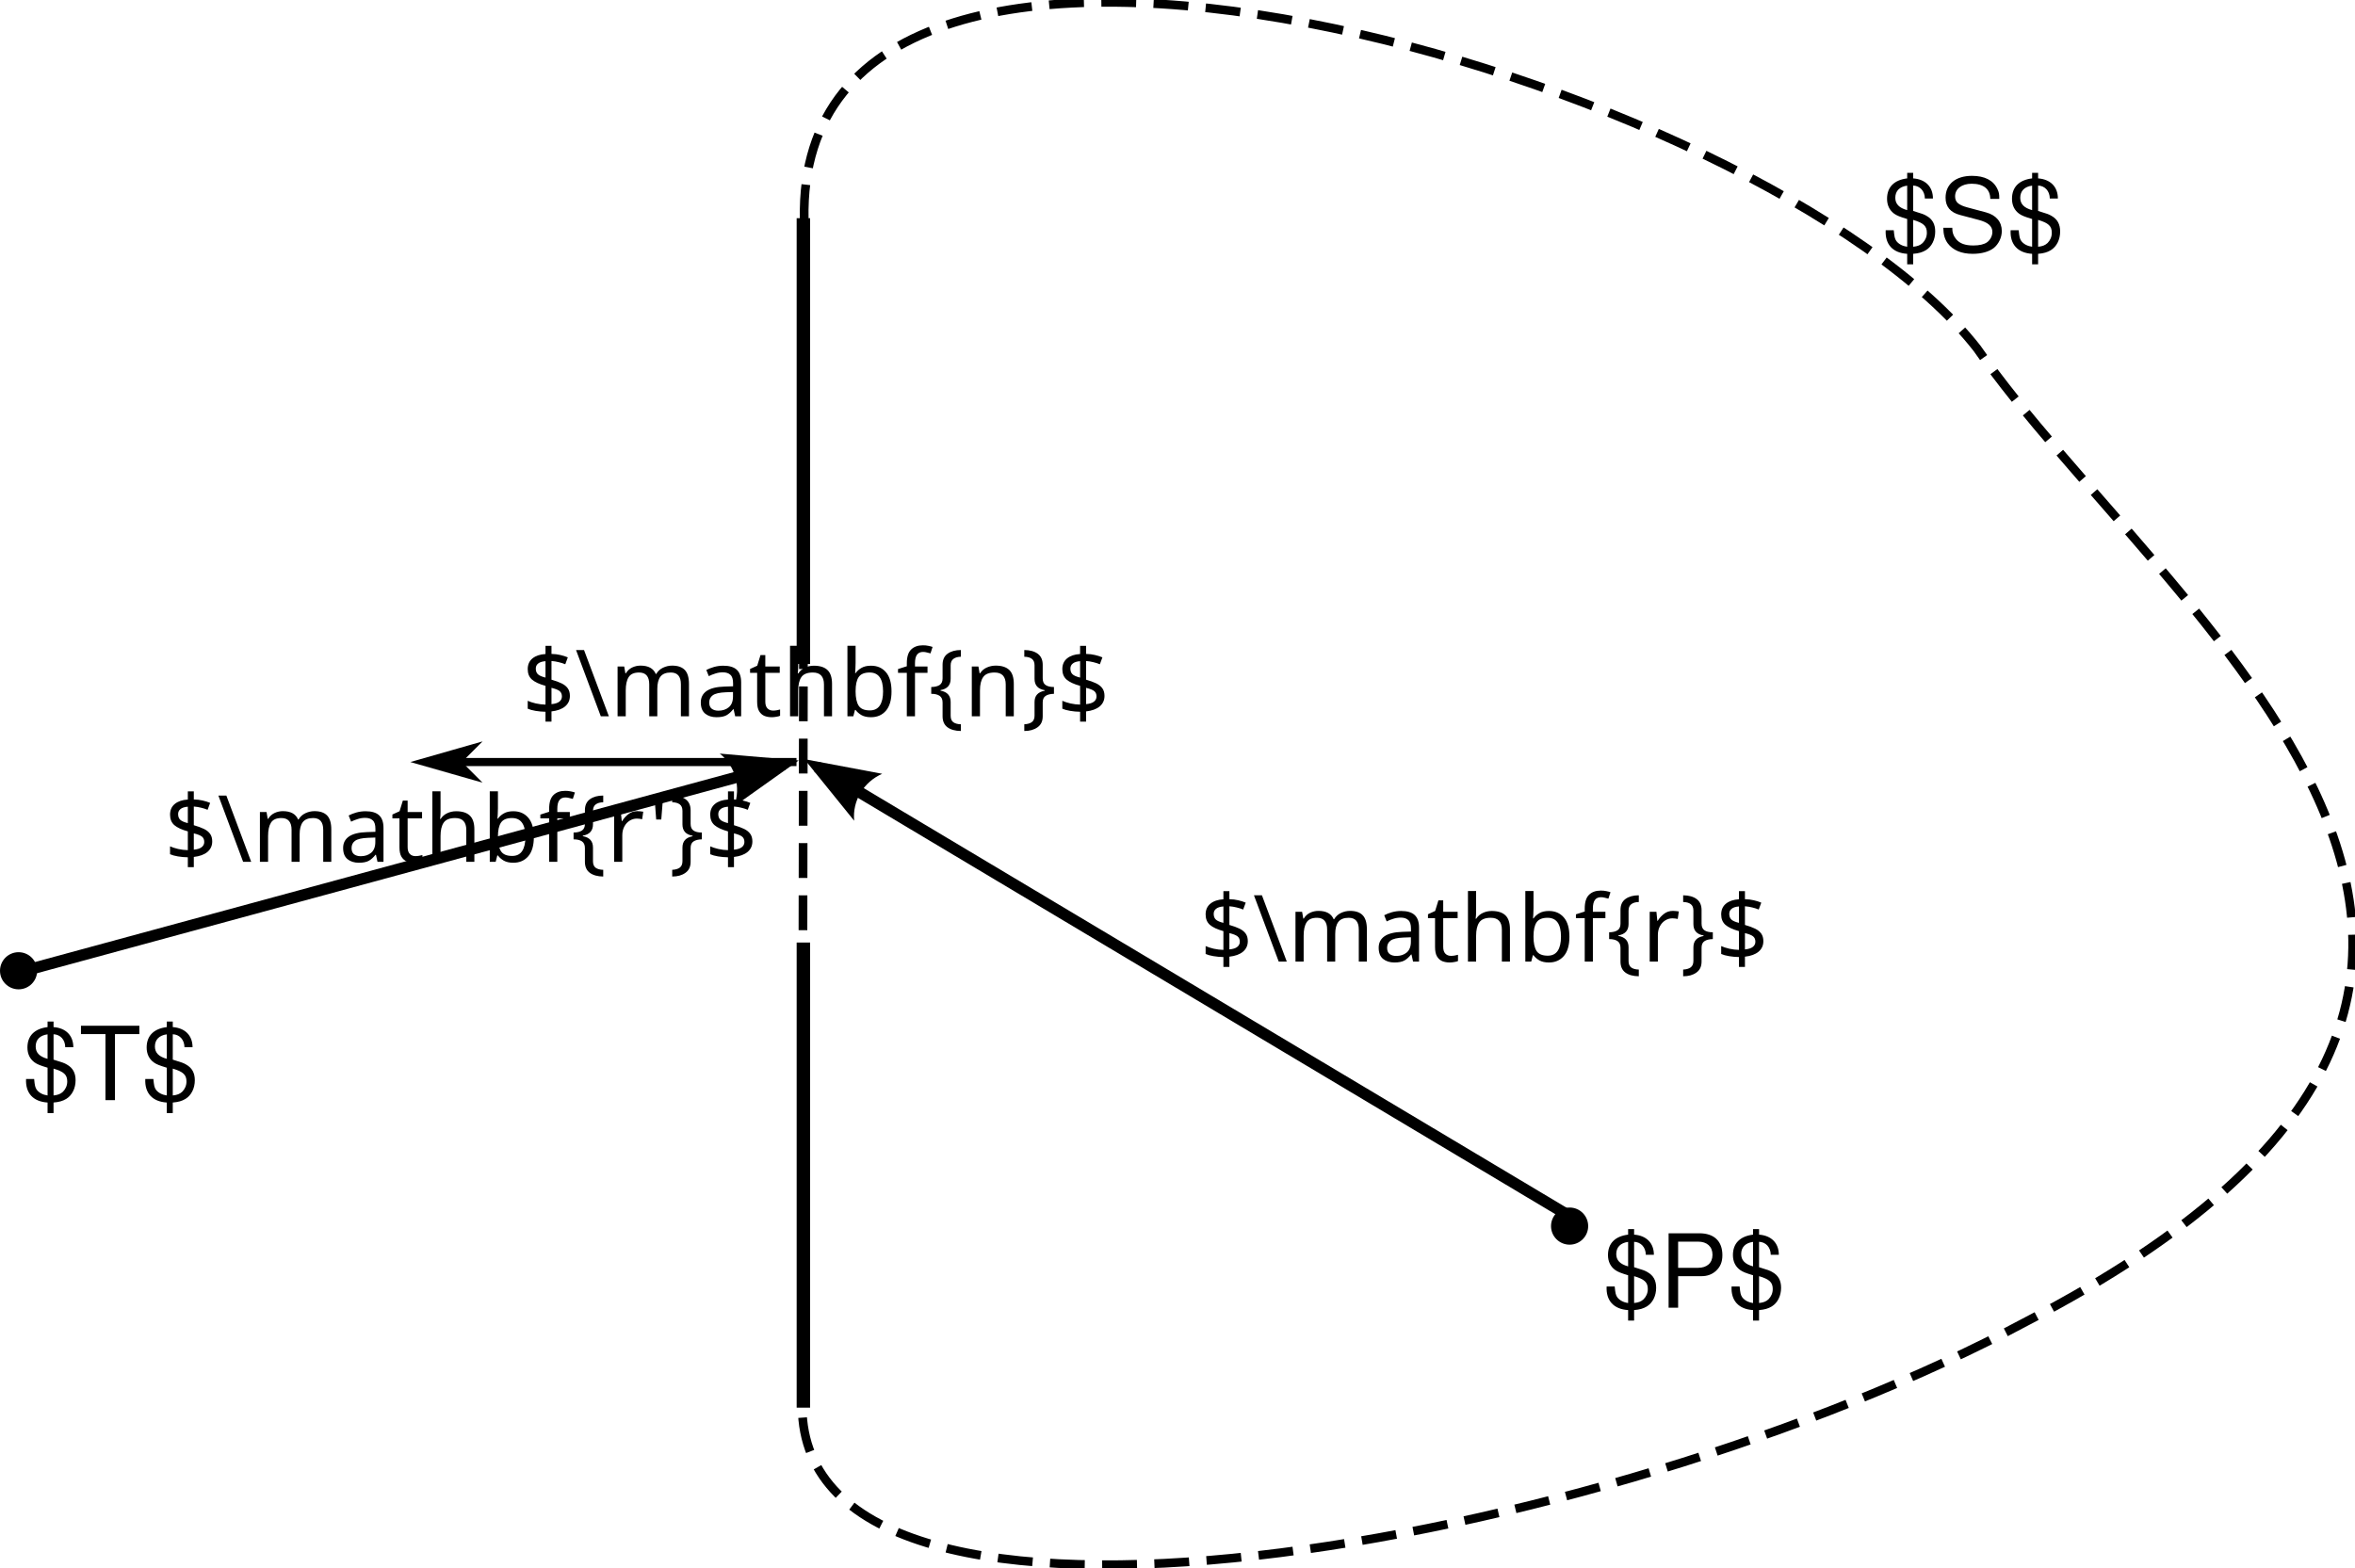
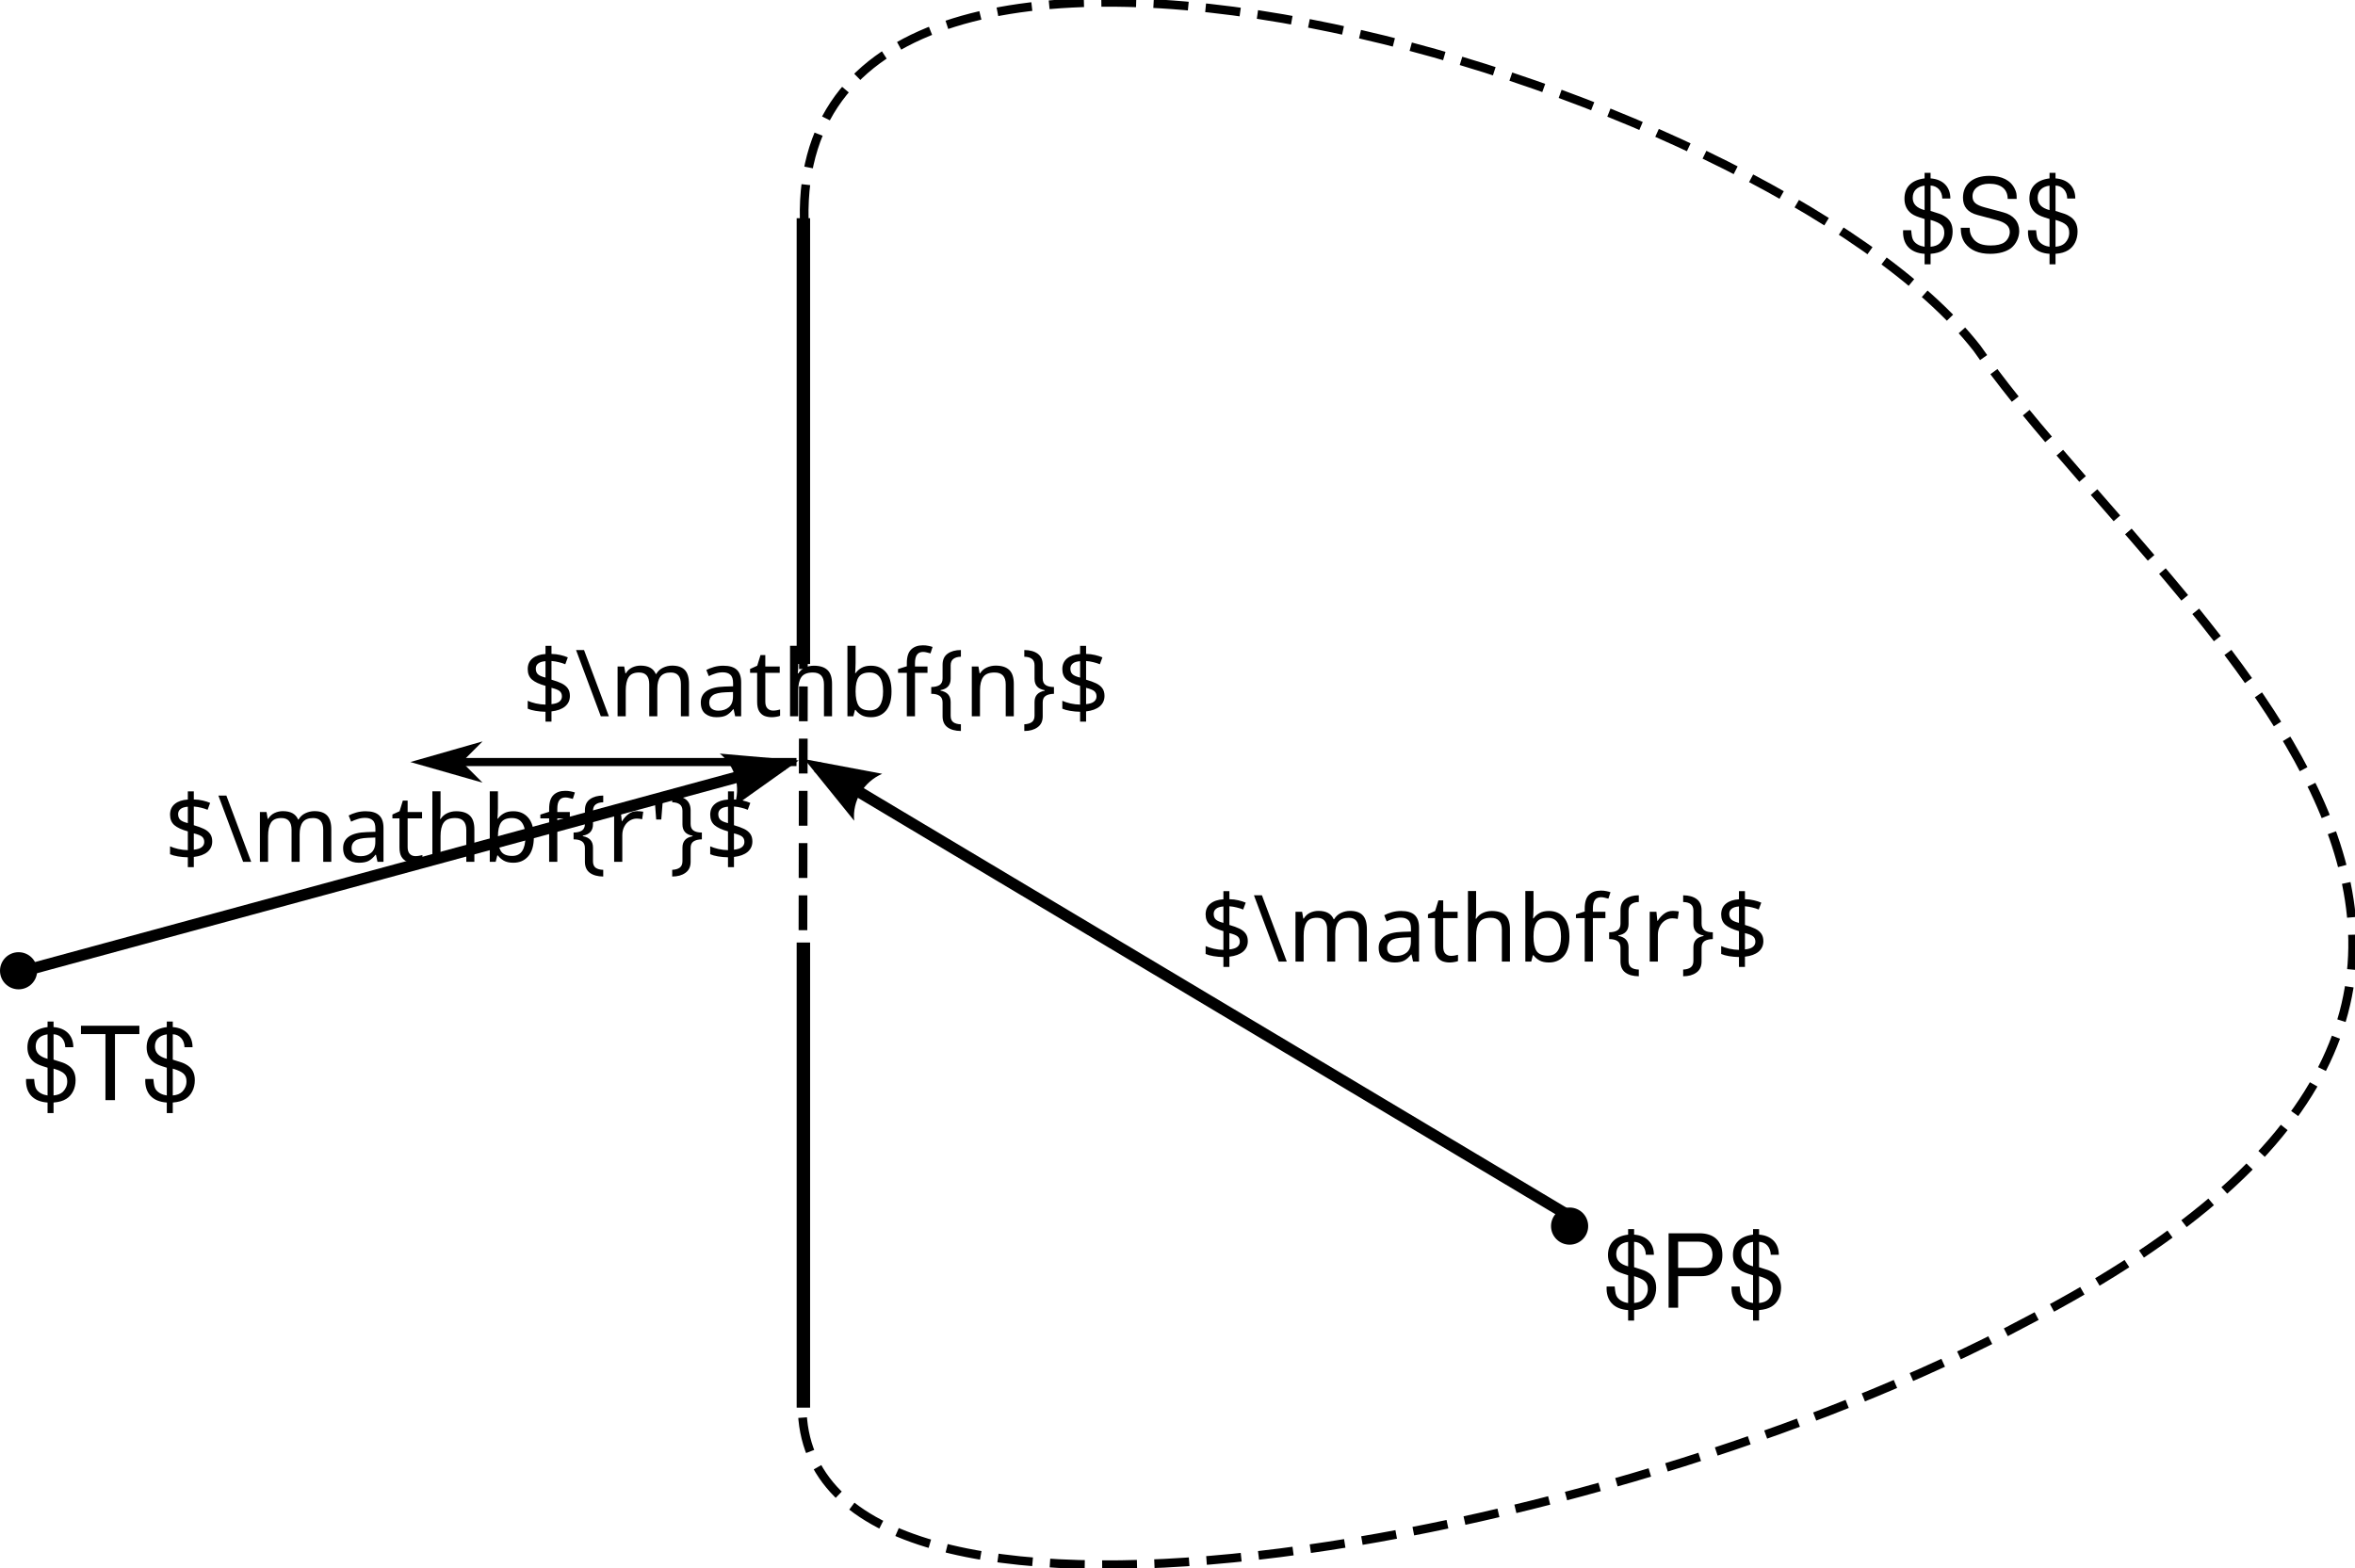
<svg xmlns="http://www.w3.org/2000/svg" id="svg4570" version="1.1" width="143.123mm" height="95.265mm" xml:space="preserve" viewBox="0 0 507.128 337.554">
  <defs id="defs4574">
    <marker orient="auto" refY="0" refX="0" id="Arrow1Mstart" style="overflow:visible">
      <path id="path5368" d="M 0,0 5,-5 -12.5,0 5,5 Z" style="fill-rule:evenodd;stroke:#000000;stroke-width:1pt" transform="matrix(0.4,0,0,0.4,4,0)" />
    </marker>
    <marker orient="auto" refY="0" refX="0" id="Arrow2Mstart" style="overflow:visible">
      <path id="path5386" style="fill-rule:evenodd;stroke-width:0.625;stroke-linejoin:round" d="M 8.719,4.034 -2.207,0.016 8.719,-4.002 c -1.745,2.372 -1.735,5.617 -6e-7,8.035 z" transform="scale(0.6)" />
    </marker>
    <marker style="overflow:visible" id="Arrow1Sstart" refX="0" refY="0" orient="auto">
      <path transform="matrix(0.2,0,0,0.2,1.2,0)" style="fill-rule:evenodd;stroke:#000000;stroke-width:1pt" d="M 0,0 5,-5 -12.5,0 5,5 Z" id="path4118" />
    </marker>
    <marker style="overflow:visible" id="Arrow1Mend" refX="0" refY="0" orient="auto">
      <path transform="matrix(-0.4,0,0,-0.4,-4,0)" style="fill-rule:evenodd;stroke:#000000;stroke-width:1pt" d="M 0,0 5,-5 -12.5,0 5,5 Z" id="path4115" />
    </marker>
    <marker style="overflow:visible" id="Arrow1Menda" refX="0" refY="0" orient="auto">
      <path transform="matrix(-0.4,0,0,-0.4,-4,0)" style="fill:#800000;fill-rule:evenodd;stroke:#800000;stroke-width:1pt" d="M 0,0 5,-5 -12.5,0 5,5 Z" id="path5472" />
    </marker>
    <marker style="overflow:visible" id="Arrow1Menda-1" refX="0" refY="0" orient="auto">
      <path transform="matrix(-0.4,0,0,-0.4,-4,0)" style="fill:#800000;fill-rule:evenodd;stroke:#800000;stroke-width:1pt" d="M 0,0 5,-5 -12.5,0 5,5 Z" id="path5472-6" />
    </marker>
    <marker style="overflow:visible" id="Arrow1Menda-6" refX="0" refY="0" orient="auto">
      <path transform="matrix(-0.4,0,0,-0.4,-4,0)" style="fill:#800000;fill-rule:evenodd;stroke:#800000;stroke-width:1pt" d="M 0,0 5,-5 -12.5,0 5,5 Z" id="path5472-5" />
    </marker>
    <marker style="overflow:visible" id="marker3227" refX="0" refY="0" orient="auto">
      <path transform="matrix(-0.4,0,0,-0.4,-4,0)" style="fill:#800000;fill-rule:evenodd;stroke:#800000;stroke-width:1pt" d="M 0,0 5,-5 -12.5,0 5,5 Z" id="path3229" />
    </marker>
    <marker style="overflow:visible" id="Arrow1Menda-8" refX="0" refY="0" orient="auto">
      <path transform="matrix(-0.4,0,0,-0.4,-4,0)" style="fill:#800000;fill-rule:evenodd;stroke:#800000;stroke-width:1pt" d="M 0,0 5,-5 -12.5,0 5,5 Z" id="path5472-8" />
    </marker>
    <marker style="overflow:visible" id="marker3262" refX="0" refY="0" orient="auto">
      <path transform="matrix(-0.4,0,0,-0.4,-4,0)" style="fill:#800000;fill-rule:evenodd;stroke:#800000;stroke-width:1pt" d="M 0,0 5,-5 -12.5,0 5,5 Z" id="path3264" />
    </marker>
    <marker style="overflow:visible" id="Arrow1Menda-19" refX="0" refY="0" orient="auto">
      <path transform="matrix(-0.4,0,0,-0.4,-4,0)" style="fill:#800000;fill-rule:evenodd;stroke:#800000;stroke-width:1pt" d="M 0,0 5,-5 -12.5,0 5,5 Z" id="path5472-7" />
    </marker>
    <marker style="overflow:visible" id="marker3297" refX="0" refY="0" orient="auto">
      <path transform="matrix(-0.4,0,0,-0.4,-4,0)" style="fill:#800000;fill-rule:evenodd;stroke:#800000;stroke-width:1pt" d="M 0,0 5,-5 -12.5,0 5,5 Z" id="path3299" />
    </marker>
    <marker style="overflow:visible" id="Arrow1Menda-2" refX="0" refY="0" orient="auto">
      <path transform="matrix(-0.4,0,0,-0.4,-4,0)" style="fill:#800000;fill-rule:evenodd;stroke:#800000;stroke-width:1pt" d="M 0,0 5,-5 -12.5,0 5,5 Z" id="path5472-3" />
    </marker>
    <marker style="overflow:visible" id="marker4295" refX="0" refY="0" orient="auto">
      <path transform="matrix(-0.4,0,0,-0.4,-4,0)" style="fill:#800000;fill-rule:evenodd;stroke:#800000;stroke-width:1pt" d="M 0,0 5,-5 -12.5,0 5,5 Z" id="path4297" />
    </marker>
    <marker style="overflow:visible" id="marker4299" refX="0" refY="0" orient="auto">
      <path transform="matrix(-0.4,0,0,-0.4,-4,0)" style="fill:#800000;fill-rule:evenodd;stroke:#800000;stroke-width:1pt" d="M 0,0 5,-5 -12.5,0 5,5 Z" id="path4301" />
    </marker>
    <marker style="overflow:visible" id="marker4303" refX="0" refY="0" orient="auto">
      <path transform="matrix(-0.4,0,0,-0.4,-4,0)" style="fill:#800000;fill-rule:evenodd;stroke:#800000;stroke-width:1pt" d="M 0,0 5,-5 -12.5,0 5,5 Z" id="path4305" />
    </marker>
    <marker style="overflow:visible" id="marker4307" refX="0" refY="0" orient="auto">
      <path transform="matrix(-0.4,0,0,-0.4,-4,0)" style="fill:#800000;fill-rule:evenodd;stroke:#800000;stroke-width:1pt" d="M 0,0 5,-5 -12.5,0 5,5 Z" id="path4309" />
    </marker>
    <marker style="overflow:visible" id="marker4311" refX="0" refY="0" orient="auto">
      <path transform="matrix(-0.4,0,0,-0.4,-4,0)" style="fill:#800000;fill-rule:evenodd;stroke:#800000;stroke-width:1pt" d="M 0,0 5,-5 -12.5,0 5,5 Z" id="path4313" />
    </marker>
    <marker style="overflow:visible" id="marker4315" refX="0" refY="0" orient="auto">
      <path transform="matrix(-0.4,0,0,-0.4,-4,0)" style="fill:#800000;fill-rule:evenodd;stroke:#800000;stroke-width:1pt" d="M 0,0 5,-5 -12.5,0 5,5 Z" id="path4317" />
    </marker>
    <marker style="overflow:visible" id="marker4319" refX="0" refY="0" orient="auto">
      <path transform="matrix(-0.4,0,0,-0.4,-4,0)" style="fill:#800000;fill-rule:evenodd;stroke:#800000;stroke-width:1pt" d="M 0,0 5,-5 -12.5,0 5,5 Z" id="path4321" />
    </marker>
    <marker orient="auto" refY="0" refX="0" id="Arrow2Mstart-4" style="overflow:visible">
      <path id="path5386-3" style="fill-rule:evenodd;stroke-width:0.625;stroke-linejoin:round" d="M 8.719,4.034 -2.207,0.016 8.719,-4.002 c -1.745,2.372 -1.735,5.617 -6e-7,8.035 z" transform="scale(0.6)" />
    </marker>
    <marker orient="auto" refY="0" refX="0" id="Arrow2Mstart-5" style="overflow:visible">
      <path id="path5386-8" style="fill-rule:evenodd;stroke-width:0.625;stroke-linejoin:round" d="M 8.719,4.034 -2.207,0.016 8.719,-4.002 c -1.745,2.372 -1.735,5.617 -6e-7,8.035 z" transform="scale(0.6)" />
    </marker>
    <marker style="overflow:visible" id="Arrow1Menda-9" refX="0" refY="0" orient="auto">
      <path transform="matrix(-0.4,0,0,-0.4,-4,0)" style="fill:#800000;fill-rule:evenodd;stroke:#800000;stroke-width:1pt" d="M 0,0 5,-5 -12.5,0 5,5 Z" id="path5472-36" />
    </marker>
    <marker style="overflow:visible" id="Arrow1Menda-3" refX="0" refY="0" orient="auto">
      <path transform="matrix(-0.4,0,0,-0.4,-4,0)" style="fill:#800000;fill-rule:evenodd;stroke:#800000;stroke-width:1pt" d="M 0,0 5,-5 -12.5,0 5,5 Z" id="path5472-75" />
    </marker>
    <marker orient="auto" refY="0" refX="0" id="Arrow2Mstart-8" style="overflow:visible">
      <path id="path5386-36" style="fill-rule:evenodd;stroke-width:0.625;stroke-linejoin:round" d="M 8.719,4.034 -2.207,0.016 8.719,-4.002 c -1.745,2.372 -1.735,5.617 -6e-7,8.035 z" transform="scale(0.6)" />
    </marker>
    <marker style="overflow:visible" id="Arrow1Menda-16" refX="0" refY="0" orient="auto">
      <path transform="matrix(-0.4,0,0,-0.4,-4,0)" style="fill:#800000;fill-rule:evenodd;stroke:#800000;stroke-width:1pt" d="M 0,0 5,-5 -12.5,0 5,5 Z" id="path5472-2" />
    </marker>
    <marker style="overflow:visible" id="marker8345" refX="0" refY="0" orient="auto">
      <path transform="matrix(-0.4,0,0,-0.4,-4,0)" style="fill:#800000;fill-rule:evenodd;stroke:#800000;stroke-width:1pt" d="M 0,0 5,-5 -12.5,0 5,5 Z" id="path8347" />
    </marker>
    <marker orient="auto" refY="0" refX="0" id="Arrow2Mstart-9" style="overflow:visible">
      <path id="path5386-32" style="fill-rule:evenodd;stroke-width:0.625;stroke-linejoin:round" d="M 8.719,4.034 -2.207,0.016 8.719,-4.002 c -1.745,2.372 -1.735,5.617 -6e-7,8.035 z" transform="scale(0.6)" />
    </marker>
    <marker orient="auto" refY="0" refX="0" id="marker8351" style="overflow:visible">
      <path id="path8353" style="fill-rule:evenodd;stroke-width:0.625;stroke-linejoin:round" d="M 8.719,4.034 -2.207,0.016 8.719,-4.002 c -1.745,2.372 -1.735,5.617 -6e-7,8.035 z" transform="scale(0.6)" />
    </marker>
    <marker orient="auto" refY="0" refX="0" id="Arrow2Mstart-5-4" style="overflow:visible">
      <path id="path5386-8-6" style="fill-rule:evenodd;stroke-width:0.625;stroke-linejoin:round" d="M 8.719,4.034 -2.207,0.016 8.719,-4.002 c -1.745,2.372 -1.735,5.617 -6e-7,8.035 z" transform="scale(0.6)" />
    </marker>
    <marker style="overflow:visible" id="marker8357" refX="0" refY="0" orient="auto">
      <path transform="matrix(-0.4,0,0,-0.4,-4,0)" style="fill:#800000;fill-rule:evenodd;stroke:#800000;stroke-width:1pt" d="M 0,0 5,-5 -12.5,0 5,5 Z" id="path8359" />
    </marker>
    <marker orient="auto" refY="0" refX="0" id="Arrow2Mstart-5-9" style="overflow:visible">
      <path id="path5386-8-8" style="fill-rule:evenodd;stroke-width:0.625;stroke-linejoin:round" d="M 8.719,4.034 -2.207,0.016 8.719,-4.002 c -1.745,2.372 -1.735,5.617 -6e-7,8.035 z" transform="scale(0.6)" />
    </marker>
    <marker orient="auto" refY="0" refX="0" id="Arrow2Mstart-99" style="overflow:visible">
      <path id="path5386-0" style="fill-rule:evenodd;stroke-width:0.625;stroke-linejoin:round" d="M 8.719,4.034 -2.207,0.016 8.719,-4.002 c -1.745,2.372 -1.735,5.617 -6e-7,8.035 z" transform="scale(0.6)" />
    </marker>
    <marker orient="auto" refY="0" refX="0" id="Arrow2Mstart-93" style="overflow:visible">
      <path id="path5386-4" style="fill-rule:evenodd;stroke-width:0.625;stroke-linejoin:round" d="M 8.719,4.034 -2.207,0.016 8.719,-4.002 c -1.745,2.372 -1.735,5.617 -6e-7,8.035 z" transform="scale(0.6)" />
    </marker>
    <marker orient="auto" refY="0" refX="0" id="marker4737" style="overflow:visible">
      <path id="path4739" style="fill-rule:evenodd;stroke-width:0.625;stroke-linejoin:round" d="M 8.719,4.034 -2.207,0.016 8.719,-4.002 c -1.745,2.372 -1.735,5.617 -6e-7,8.035 z" transform="scale(0.6)" />
    </marker>
  </defs>
  <g transform="matrix(1.25,0,0,-1.25,-105.1249,659.3805)" id="g4578">
    <g id="g4722">
      <flowRoot style="font-style:normal;font-weight:normal;line-height:0.01%;font-family:sans-serif;letter-spacing:0px;word-spacing:0px;fill:#000000;fill-opacity:1;stroke:none" id="flowRoot4054" xml:space="preserve">
        <flowRegion id="flowRegion4056" style="font-family:sans-serif">
          <rect y="-20.56" x="-110.942" height="90.741" width="216.753" id="rect4058" style="font-family:sans-serif" />
        </flowRegion>
        <flowPara id="flowPara4060" style="font-size:40px;line-height:1.25;font-family:sans-serif"> </flowPara>
      </flowRoot>
      <text transform="matrix(0.8,0,0,-0.8,0,42.8061)" id="text4404" y="97.115" x="49.699" style="font-style:normal;font-weight:normal;line-height:0%;font-family:sans-serif;letter-spacing:0px;word-spacing:0px;fill:#000000;fill-opacity:1;stroke:none" xml:space="preserve">
        <tspan y="97.115" x="49.699" id="tspan4406" style="font-size:40px;line-height:1.25;font-family:sans-serif"> </tspan>
      </text>
      <flowRoot style="font-style:normal;font-weight:normal;line-height:0.01%;font-family:sans-serif;letter-spacing:0px;word-spacing:0px;fill:#000000;fill-opacity:1;stroke:none" id="flowRoot8113" xml:space="preserve">
        <flowRegion id="flowRegion8115" style="font-family:sans-serif">
          <rect y="-298.01" x="120.849" height="78.648" width="86.321" id="rect8117" style="font-family:sans-serif" />
        </flowRegion>
        <flowPara id="flowPara8119" style="font-size:40px;line-height:1.25;font-family:sans-serif"> </flowPara>
      </flowRoot>
      <flowRoot style="font-style:normal;font-weight:normal;line-height:0.01%;font-family:sans-serif;letter-spacing:0px;word-spacing:0px;fill:#000000;fill-opacity:1;stroke:none" id="flowRoot8298" xml:space="preserve">
        <flowRegion id="flowRegion8300" style="font-family:sans-serif">
          <rect y="-6.174" x="217.024" height="165.481" width="571.045" id="rect8302" style="font-family:sans-serif" />
        </flowRegion>
        <flowPara id="flowPara8304" style="font-size:40px;line-height:1.25;font-family:sans-serif"> </flowPara>
      </flowRoot>
      <text transform="matrix(0.8,0,0,-0.8,0,42.8061)" id="text3187" y="-334.423" x="295.695" style="font-style:italic;font-variant:normal;font-weight:normal;font-stretch:normal;line-height:0%;font-family:'Nimbus Sans L';-inkscape-font-specification:'Sans Italic';letter-spacing:0px;word-spacing:0px;fill:#000000;fill-opacity:1;stroke:none" xml:space="preserve">
        <tspan style="font-style:italic;font-variant:normal;font-weight:normal;font-stretch:normal;font-size:22px;line-height:1.25;font-family:msbm10;-inkscape-font-specification:'msbm10 Italic'" y="-334.423" x="295.695" id="tspan3189"> </tspan>
      </text>
      <path id="path6056-0-60" d="m 224.88,395.345 129.377,-77.257" style="fill:none;stroke:#000000;stroke-width:1.954;stroke-linecap:butt;stroke-linejoin:miter;stroke-miterlimit:4;stroke-dasharray:none;stroke-opacity:1;marker-start:url(#Arrow2Mstart);marker-end:none" />
      <path id="path3395" d="m 222.5,489.906 v -76.819 m 0,-48 v -80.149" style="fill:none;stroke:#000000;stroke-width:2.315;stroke-linecap:butt;stroke-linejoin:miter;stroke-miterlimit:4;stroke-dasharray:none;stroke-opacity:1" />
      <path id="path6056-0-60-7" d="M 219.189,395.8 85.523,359.465" style="fill:none;stroke:#000000;stroke-width:1.954;stroke-linecap:butt;stroke-linejoin:miter;stroke-miterlimit:4;stroke-dasharray:none;stroke-opacity:1;marker-start:url(#Arrow2Mstart);marker-end:none" />
      <circle r="3.2" cy="-360.222" cx="87.3" transform="scale(1,-1)" id="path5071" style="fill:#000000;fill-opacity:1;stroke:none" />
      <circle r="3.2" cy="-316.222" cx="354.5" transform="scale(1,-1)" id="path5071-5" style="fill:#000000;fill-opacity:1;stroke:none" />
      <path id="path4755" d="M 221.314,396.191 H 157.549" style="fill:none;fill-rule:evenodd;stroke:#000000;stroke-width:1.4;stroke-linecap:butt;stroke-linejoin:miter;stroke-miterlimit:4;stroke-dasharray:none;stroke-opacity:1;marker-end:url(#Arrow1Mend)" />
      <path style="fill:none;fill-rule:evenodd;stroke:#000000;stroke-width:1.5;stroke-linecap:butt;stroke-linejoin:miter;stroke-miterlimit:4;stroke-dasharray:6,3;stroke-dashoffset:0;stroke-opacity:1" d="m 222.642,489.697 c -1.531,73.033 165.528,24.559 202.044,-22.21 31.943,-45.945 123.232,-108.187 8.598,-167.653 -72.884,-39.079 -210.738,-63.75 -211,-14.688 z" id="path4982" />
      <text transform="scale(1,-1)" id="text4641" y="-337.923" x="87.888" style="font-style:normal;font-variant:normal;font-weight:normal;font-stretch:normal;line-height:0%;font-family:'Nimbus Sans L';-inkscape-font-specification:Sans;letter-spacing:0px;word-spacing:0px;fill:#000000;fill-opacity:1;stroke:none" xml:space="preserve">
        <tspan style="font-size:17.6px;line-height:1.25" y="-337.923" x="87.888" id="tspan4643">$T$</tspan>
      </text>
      <text transform="scale(1,-1)" id="text4641-1" y="-302.155" x="360.175" style="font-style:normal;font-variant:normal;font-weight:normal;font-stretch:normal;line-height:0%;font-family:'Nimbus Sans L';-inkscape-font-specification:Sans;letter-spacing:0px;word-spacing:0px;fill:#000000;fill-opacity:1;stroke:none" xml:space="preserve">
        <tspan style="font-size:17.6px;line-height:1.25" y="-302.155" x="360.175" id="tspan4643-5">$P$</tspan>
      </text>
      <text transform="scale(1,-1)" id="text4757" y="-404.072" x="174.027" style="font-style:normal;font-weight:normal;line-height:0%;font-family:sans-serif;letter-spacing:0px;word-spacing:0px;fill:#000000;fill-opacity:1;stroke:none;stroke-width:1px;stroke-linecap:butt;stroke-linejoin:miter;stroke-opacity:1" xml:space="preserve">
        <tspan style="font-size:16px;line-height:1.25" y="-404.072" x="174.027" id="tspan4759">$\mathbf{n}$</tspan>
      </text>
      <text transform="scale(1,-1)" id="text4761" y="-361.801" x="290.812" style="font-style:normal;font-weight:normal;line-height:0%;font-family:sans-serif;letter-spacing:0px;word-spacing:0px;fill:#000000;fill-opacity:1;stroke:none;stroke-width:1px;stroke-linecap:butt;stroke-linejoin:miter;stroke-opacity:1" xml:space="preserve">
        <tspan style="font-size:16px;line-height:1.25" y="-361.801" x="290.812" id="tspan4763">$\mathbf{r}$</tspan>
      </text>
      <text xml:space="preserve" style="font-style:normal;font-weight:normal;line-height:0%;font-family:sans-serif;letter-spacing:0px;word-spacing:0px;fill:#000000;fill-opacity:1;stroke:none;stroke-width:1px;stroke-linecap:butt;stroke-linejoin:miter;stroke-opacity:1" x="112.411" y="-378.996" id="text4765" transform="scale(1,-1)">
        <tspan style="font-size:16px;line-height:1.25" id="tspan4767" x="112.411" y="-378.996">$\mathbf{r'}$</tspan>
      </text>
-       <text id="text4641-3" y="-484.173" x="408.25" style="font-style:normal;font-variant:normal;font-weight:normal;font-stretch:normal;font-size:12px;line-height:0%;font-family:'Nimbus Sans L';-inkscape-font-specification:Sans;letter-spacing:0px;word-spacing:0px;fill:#000000;fill-opacity:1;stroke:none;stroke-width:1" xml:space="preserve" transform="scale(1,-1)">
-         <tspan style="font-size:17.6px;line-height:1.25;stroke-width:1" y="-484.173" x="408.25" id="tspan4643-6">$S$</tspan>
+       <text id="text4641-3" y="-484.173" x="411.25" style="font-style:normal;font-variant:normal;font-weight:normal;font-stretch:normal;font-size:12px;line-height:0%;font-family:'Nimbus Sans L';-inkscape-font-specification:Sans;letter-spacing:0px;word-spacing:0px;fill:#000000;fill-opacity:1;stroke:none;stroke-width:1" xml:space="preserve" transform="scale(1,-1)">
+         <tspan style="font-size:17.6px;line-height:1.25;stroke-width:1" y="-484.173" x="411.25" id="tspan4643-6">$S$</tspan>
      </text>
    </g>
  </g>
</svg>
